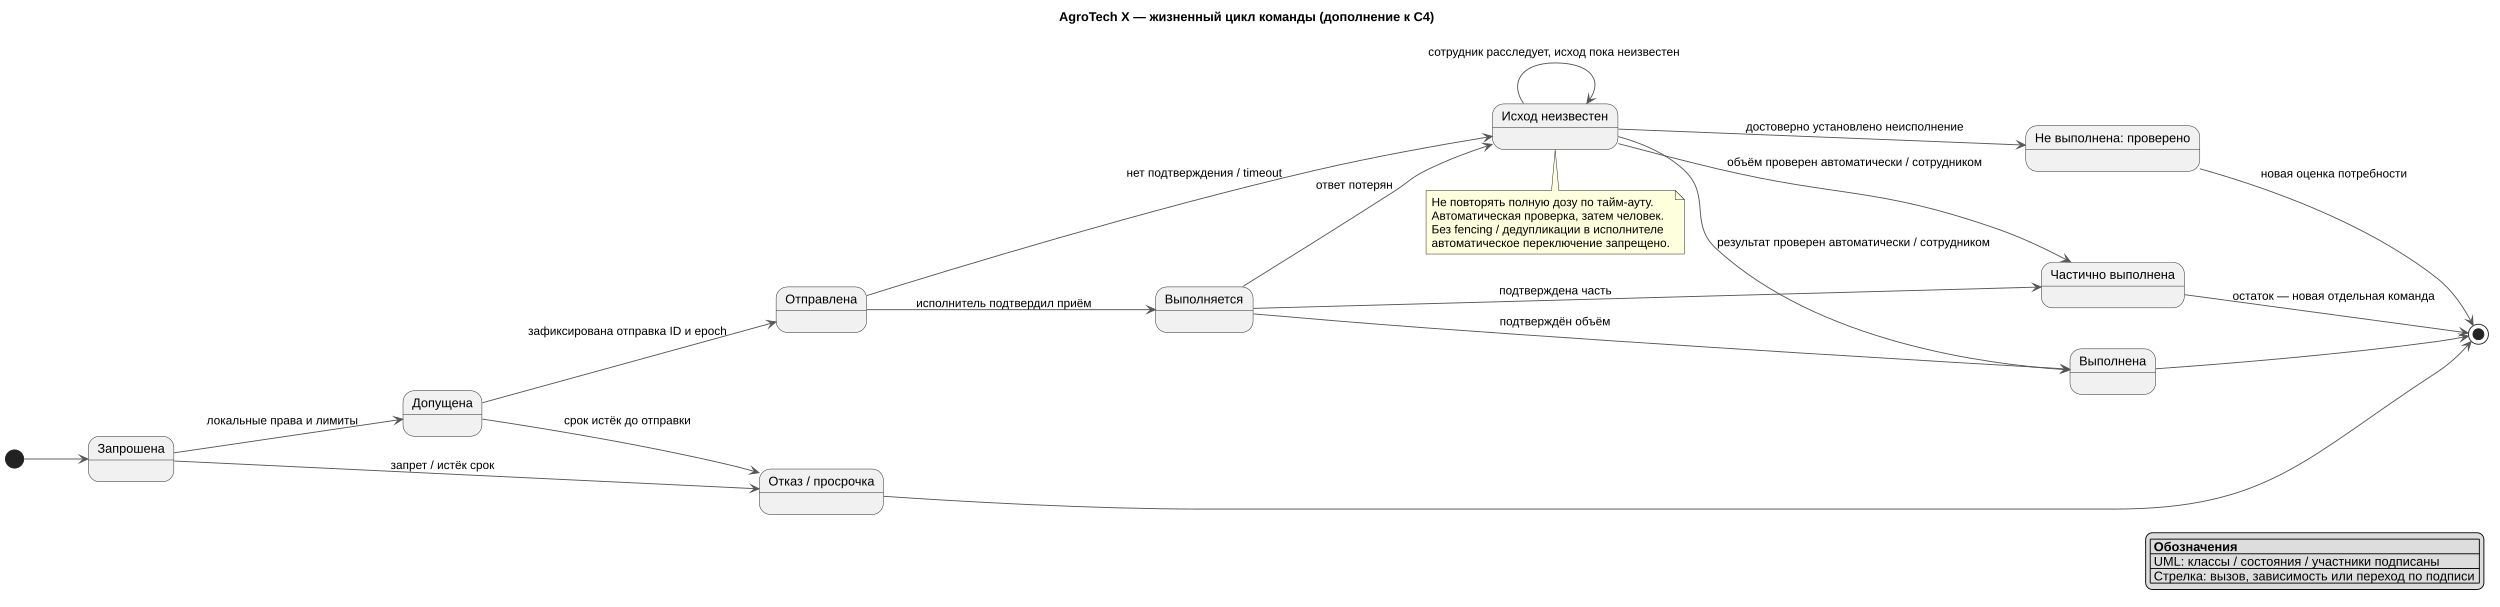
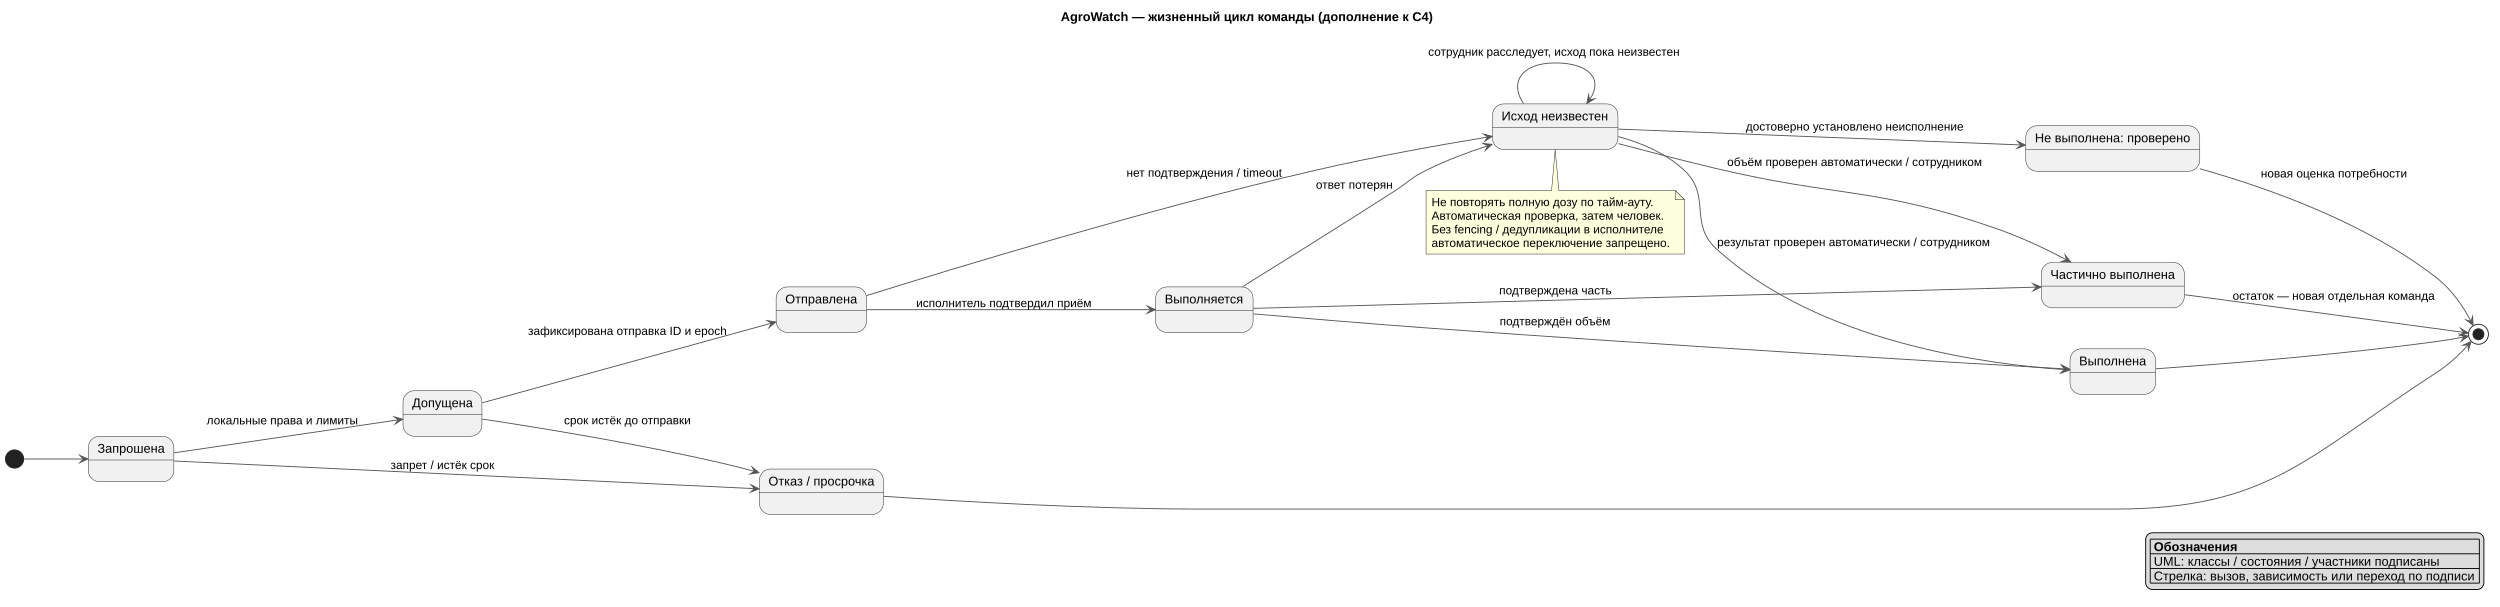
<svg xmlns="http://www.w3.org/2000/svg" version="1.1" data-diagram-type="STATE" style="width:3146px;height:763px;background:#FFFFFF;" width="3146.458px" height="763.125px" viewBox="0 0 3146 763" zoomAndPan="magnify" preserveAspectRatio="none" contentStyleType="text/css">
  <defs />
  <g font-family="sans-serif" lengthAdjust="spacing">
    <g class="title" data-source-line="10">
-       <text x="1332.683" y="26.505" fill="#000" font-size="16.042" textLength="474.114" font-weight="700" font-family="Arial">AgroTech X — жизненный цикл команды (дополнение к C4)</text>
+       <text x="1334.919" y="26.505" fill="#000" font-size="16.042" textLength="469.642" font-weight="700" font-family="Arial">AgroWatch — жизненный цикл команды (дополнение к C4)</text>
    </g>
    <g class="entity" data-qualified-name="Requested" id="ent0001" data-source-line="13">
      <rect x="111.146" y="548.967" width="107.629" height="57.292" fill="#F1F1F1" style="stroke:#181818;stroke-width:0.573;" rx="14.323" ry="14.323" />
      <line x1="111.146" y1="578.872" x2="218.775" y2="578.872" style="stroke:#181818;stroke-width:0.573;" />
      <text x="122.604" y="569.743" fill="#000" font-size="16.042" textLength="84.712" font-family="Arial">Запрошена</text>
    </g>
    <g class="entity" data-qualified-name="Allowed" id="ent0002" data-source-line="14">
      <rect x="507.146" y="491.676" width="99.31" height="57.292" fill="#F1F1F1" style="stroke:#181818;stroke-width:0.573;" rx="14.323" ry="14.323" />
      <line x1="507.146" y1="521.58" x2="606.456" y2="521.58" style="stroke:#181818;stroke-width:0.573;" />
      <text x="518.604" y="512.452" fill="#000" font-size="16.042" textLength="76.394" font-family="Arial">Допущена</text>
    </g>
    <g class="entity" data-qualified-name="Sent" id="ent0003" data-source-line="15">
      <rect x="976.662" y="361.051" width="113.856" height="57.292" fill="#F1F1F1" style="stroke:#181818;stroke-width:0.573;" rx="14.323" ry="14.323" />
      <line x1="976.662" y1="390.955" x2="1090.518" y2="390.955" style="stroke:#181818;stroke-width:0.573;" />
      <text x="988.121" y="381.827" fill="#000" font-size="16.042" textLength="90.939" font-family="Arial">Отправлена</text>
    </g>
    <g class="entity" data-qualified-name="NotExecuted" id="ent0004" data-source-line="16">
      <rect x="2549.25" y="158.238" width="218.973" height="57.292" fill="#F1F1F1" style="stroke:#181818;stroke-width:0.573;" rx="14.323" ry="14.323" />
      <line x1="2549.25" y1="188.143" x2="2768.223" y2="188.143" style="stroke:#181818;stroke-width:0.573;" />
      <text x="2560.708" y="179.014" fill="#000" font-size="16.042" textLength="196.056" font-family="Arial">Не выполнена: проверено</text>
    </g>
    <g class="entity" data-qualified-name="Running" id="ent0005" data-source-line="17">
      <rect x="1454.234" y="361.051" width="122.637" height="57.292" fill="#F1F1F1" style="stroke:#181818;stroke-width:0.573;" rx="14.323" ry="14.323" />
      <line x1="1454.234" y1="390.955" x2="1576.871" y2="390.955" style="stroke:#181818;stroke-width:0.573;" />
      <text x="1465.693" y="381.827" fill="#000" font-size="16.042" textLength="99.72" font-family="Arial">Выполняется</text>
    </g>
    <g class="entity" data-qualified-name="Unknown" id="ent0006" data-source-line="18">
      <rect x="1878.101" y="130.738" width="157.916" height="57.292" fill="#F1F1F1" style="stroke:#181818;stroke-width:0.573;" rx="14.323" ry="14.323" />
      <line x1="1878.101" y1="160.643" x2="2036.017" y2="160.643" style="stroke:#181818;stroke-width:0.573;" />
      <text x="1889.559" y="151.514" fill="#000" font-size="16.042" textLength="134.999" font-family="Arial">Исход неизвестен</text>
    </g>
    <g class="entity" data-qualified-name="Partial" id="ent0007" data-source-line="19">
      <rect x="2568.718" y="330.113" width="180.036" height="57.292" fill="#F1F1F1" style="stroke:#181818;stroke-width:0.573;" rx="14.323" ry="14.323" />
      <line x1="2568.718" y1="360.018" x2="2748.753" y2="360.018" style="stroke:#181818;stroke-width:0.573;" />
      <text x="2580.176" y="350.889" fill="#000" font-size="16.042" textLength="157.119" font-family="Arial">Частично выполнена</text>
    </g>
    <g class="entity" data-qualified-name="Done" id="ent0008" data-source-line="20">
      <rect x="2604.903" y="438.967" width="107.676" height="57.292" fill="#F1F1F1" style="stroke:#181818;stroke-width:0.573;" rx="14.323" ry="14.323" />
      <line x1="2604.903" y1="468.872" x2="2712.579" y2="468.872" style="stroke:#181818;stroke-width:0.573;" />
      <text x="2616.361" y="459.743" fill="#000" font-size="16.042" textLength="84.759" font-family="Arial">Выполнена</text>
    </g>
    <g class="entity" data-qualified-name="Rejected" id="ent0009" data-source-line="21">
      <rect x="955.545" y="590.217" width="156.099" height="57.292" fill="#F1F1F1" style="stroke:#181818;stroke-width:0.573;" rx="14.323" ry="14.323" />
      <line x1="955.545" y1="620.122" x2="1111.643" y2="620.122" style="stroke:#181818;stroke-width:0.573;" />
      <text x="967.003" y="610.993" fill="#000" font-size="16.042" textLength="133.182" font-family="Arial">Отказ / просрочка</text>
    </g>
    <g class="start_entity" data-qualified-name=".start." id="ent0010" data-source-line="22">
      <ellipse cx="18.333" cy="577.613" rx="11.458" ry="11.458" fill="#222" style="stroke:#222;stroke-width:1.146;" />
    </g>
    <g class="end_entity" data-qualified-name=".end." id="ent0024" data-source-line="35">
      <ellipse cx="3118.855" cy="420.634" rx="12.604" ry="12.604" fill="none" style="stroke:#222;stroke-width:1.146;" />
      <ellipse cx="3118.855" cy="420.634" rx="6.875" ry="6.875" fill="#222" style="stroke:#222;stroke-width:1.146;" />
    </g>
    <g class="entity" data-qualified-name="GMN30" id="ent0031" data-source-line="41">
      <path d="M1794.558,239.707 L1794.558,319.68 A0,0 0 0 0 1794.558,319.68 L2119.563,319.68 A0,0 0 0 0 2119.563,319.68 L2119.563,251.165 L2108.105,239.707 L1961.644,239.707 L1957.06,188.408 L1952.477,239.707 L1794.558,239.707 A0,0 0 0 0 1794.558,239.707" style="stroke:#181818;stroke-width:0.573;" fill="#FEFFDD" />
      <path d="M2108.105,239.707 L2108.105,251.165 L2119.563,251.165 L2108.105,239.707" style="stroke:#181818;stroke-width:0.573;" fill="#FEFFDD" />
      <text x="1801.433" y="259.408" fill="#000" font-size="14.896" textLength="282.301" font-family="Arial">Не повторять полную дозу по тайм-ауту.</text>
      <text x="1801.433" y="276.537" fill="#000" font-size="14.896" textLength="293.793" font-family="Arial">Автоматическая проверка, затем человек.</text>
      <text x="1801.433" y="293.666" fill="#000" font-size="14.896" textLength="293.276" font-family="Arial">Без fencing / дедупликации в исполнителе</text>
      <text x="1801.433" y="310.794" fill="#000" font-size="14.896" textLength="300.942" font-family="Arial">автоматическое переключение запрещено.</text>
    </g>
    <g class="link" data-entity-1="ent0010" data-entity-2="ent0001" id="lnk11" data-source-line="22" data-link-type="dependency">
      <path d="M30.33,577.613 C47.311,577.613 75.533,577.613 104.958,577.613" style="stroke:#555;stroke-width:1.146;" fill="none" id="*start*-to-Requested" />
      <polygon points="110.687,577.613,100.375,573.03,104.958,577.613,100.375,582.196,110.687,577.613" fill="#555" style="stroke:#555;stroke-width:1.146;stroke-linejoin:miter;stroke-miterlimit:10;" />
    </g>
    <g class="link" data-entity-1="ent0001" data-entity-2="ent0002" id="lnk12" data-source-line="23" data-link-type="dependency">
      <path d="M219.049,569.821 C294.869,558.672 427.663,539.144 501.145,528.339" style="stroke:#555;stroke-width:1.146;" fill="none" id="Requested-to-Allowed" />
      <polygon points="506.814,527.506,495.944,524.471,501.145,528.339,497.278,533.541,506.814,527.506" fill="#555" style="stroke:#555;stroke-width:1.146;stroke-linejoin:miter;stroke-miterlimit:10;" />
      <text x="260.024" y="534.03" fill="#000" font-size="14.896" textLength="190.118" font-family="Arial">локальные права и лимиты</text>
    </g>
    <g class="link" data-entity-1="ent0001" data-entity-2="ent0009" id="lnk13" data-source-line="24" data-link-type="dependency">
      <path d="M219.324,580.145 C366.942,587.181 776.389,606.674 949.455,614.912" style="stroke:#555;stroke-width:1.146;" fill="none" id="Requested-to-Rejected" />
      <polygon points="955.178,615.185,945.095,610.116,949.455,614.912,944.659,619.273,955.178,615.185" fill="#555" style="stroke:#555;stroke-width:1.146;stroke-linejoin:miter;stroke-miterlimit:10;" />
      <text x="491.482" y="590.245" fill="#000" font-size="14.896" textLength="131.051" font-family="Arial">запрет / истёк срок</text>
    </g>
    <g class="link" data-entity-1="ent0002" data-entity-2="ent0003" id="lnk14" data-source-line="25" data-link-type="dependency">
      <path d="M606.936,506.835 C695.727,482.394 877.192,432.432 970.91,406.64" style="stroke:#555;stroke-width:1.146;" fill="none" id="Allowed-to-Sent" />
      <polygon points="976.433,405.119,965.274,403.437,970.91,406.64,967.707,412.275,976.433,405.119" fill="#555" style="stroke:#555;stroke-width:1.146;stroke-linejoin:miter;stroke-miterlimit:10;" />
      <text x="664.503" y="421.509" fill="#000" font-size="14.896" textLength="250.065" font-family="Arial">зафиксирована отправка ID и epoch</text>
    </g>
    <g class="link" data-entity-1="ent0003" data-entity-2="ent0005" id="lnk15" data-source-line="26" data-link-type="dependency">
      <path d="M1090.707,389.696 C1181.526,389.696 1354.524,389.696 1448.184,389.696" style="stroke:#555;stroke-width:1.146;" fill="none" id="Sent-to-Running" />
      <polygon points="1453.914,389.696,1443.601,385.113,1448.184,389.696,1443.601,394.28,1453.914,389.696" fill="#555" style="stroke:#555;stroke-width:1.146;stroke-linejoin:miter;stroke-miterlimit:10;" />
      <text x="1152.892" y="386.481" fill="#000" font-size="14.896" textLength="222.441" font-family="Arial">исполнитель подтвердил приём</text>
    </g>
    <g class="link" data-entity-1="ent0003" data-entity-2="ent0006" id="lnk16" data-source-line="27" data-link-type="dependency">
      <path d="M1090.696,371.936 C1198.851,338.054 1444.46,263.208 1654.767,214.384 C1729.968,196.933 1811.123,182.507 1872.161,172.481" style="stroke:#555;stroke-width:1.146;" fill="none" id="Sent-to-Unknown" />
      <polygon points="1877.815,171.553,1866.896,168.701,1872.161,172.481,1868.381,177.747,1877.815,171.553" fill="#555" style="stroke:#555;stroke-width:1.146;stroke-linejoin:miter;stroke-miterlimit:10;" />
      <text x="1417.579" y="222.363" fill="#000" font-size="14.896" textLength="196.635" font-family="Arial">нет подтверждения / timeout</text>
    </g>
    <g class="link" data-entity-1="ent0002" data-entity-2="ent0009" id="lnk17" data-source-line="28" data-link-type="dependency">
      <path d="M606.856,527.38 C676.03,537.761 806.197,558.718 915.441,584.488 C928.32,587.524 936.373,589.576 949.516,593.289" style="stroke:#555;stroke-width:1.146;" fill="none" id="Allowed-to-Rejected" />
      <polygon points="955.029,594.846,946.351,587.632,949.516,593.289,943.859,596.454,955.029,594.846" fill="#555" style="stroke:#555;stroke-width:1.146;stroke-linejoin:miter;stroke-miterlimit:10;" />
      <text x="709.764" y="533.938" fill="#000" font-size="14.896" textLength="159.81" font-family="Arial">срок истёк до отправки</text>
    </g>
    <g class="link" data-entity-1="ent0005" data-entity-2="ent0008" id="lnk18" data-source-line="29" data-link-type="dependency">
      <path d="M1577.377,395.024 C1633.649,399.894 1719.735,407.147 1794.558,412.613 C2101.149,435.026 2463.666,456.443 2598.817,464.246" style="stroke:#555;stroke-width:1.146;" fill="none" id="Running-to-Done" />
      <polygon points="2604.536,464.577,2594.505,459.406,2598.817,464.246,2593.977,468.558,2604.536,464.577" fill="#555" style="stroke:#555;stroke-width:1.146;stroke-linejoin:miter;stroke-miterlimit:10;" />
      <text x="1887.165" y="409.398" fill="#000" font-size="14.896" textLength="140.303" font-family="Arial">подтверждён объём</text>
    </g>
    <g class="link" data-entity-1="ent0005" data-entity-2="ent0007" id="lnk19" data-source-line="30" data-link-type="dependency">
      <path d="M1577.228,388.058 C1766.107,382.936 2339.542,367.382 2562.807,361.332" style="stroke:#555;stroke-width:1.146;" fill="none" id="Running-to-Partial" />
      <polygon points="2568.534,361.177,2558.102,356.874,2562.807,361.332,2558.35,366.038,2568.534,361.177" fill="#555" style="stroke:#555;stroke-width:1.146;stroke-linejoin:miter;stroke-miterlimit:10;" />
      <text x="1886.592" y="370.497" fill="#000" font-size="14.896" textLength="142.012" font-family="Arial">подтверждена часть</text>
    </g>
    <g class="link" data-entity-1="ent0005" data-entity-2="ent0006" id="lnk20" data-source-line="31" data-link-type="dependency">
      <path d="M1563.799,360.604 C1611.913,330.789 1688.66,282.962 1754.454,240.738 C1772.409,229.222 1775.4,223.757 1794.558,214.384 C1820.752,201.573 1845.225,192.263 1872.129,183.463" style="stroke:#555;stroke-width:1.146;" fill="none" id="Running-to-Unknown" />
      <polygon points="1877.574,181.682,1866.348,180.531,1872.129,183.463,1869.197,189.244,1877.574,181.682" fill="#555" style="stroke:#555;stroke-width:1.146;stroke-linejoin:miter;stroke-miterlimit:10;" />
      <text x="1655.913" y="237.523" fill="#000" font-size="14.896" textLength="98.299" font-family="Arial">ответ потерян</text>
    </g>
    <g class="link" data-entity-1="ent0006" data-entity-2="ent0008" id="lnk21" data-source-line="32" data-link-type="dependency">
      <path d="M2036.398,171.839 C2065.456,179.848 2096.852,192.957 2119.563,214.384 C2153.96,246.834 2124.845,280.945 2159.667,312.926 C2288.023,430.774 2499.178,458.476 2598.854,465.156" style="stroke:#555;stroke-width:1.146;" fill="none" id="Unknown-to-Done" />
      <polygon points="2604.571,465.539,2594.588,460.276,2598.854,465.156,2593.975,469.423,2604.571,465.539" fill="#555" style="stroke:#555;stroke-width:1.146;stroke-linejoin:miter;stroke-miterlimit:10;" />
      <text x="2160.813" y="309.71" fill="#000" font-size="14.896" textLength="347.419" font-family="Arial">результат проверен автоматически / сотрудником</text>
    </g>
    <g class="link" data-entity-1="ent0006" data-entity-2="ent0007" id="lnk22" data-source-line="33" data-link-type="dependency">
      <path d="M2036.455,180.742 C2073.672,190.677 2118.864,202.41 2159.667,212.092 C2314.194,248.747 2358.973,234.917 2509.146,286.571 C2542.341,297.995 2572.685,312.349 2600.597,326.993" style="stroke:#555;stroke-width:1.146;" fill="none" id="Unknown-to-Partial" />
      <polygon points="2605.671,329.655,2598.668,320.805,2600.597,326.993,2594.409,328.922,2605.671,329.655" fill="#555" style="stroke:#555;stroke-width:1.146;stroke-linejoin:miter;stroke-miterlimit:10;" />
      <text x="2173.417" y="208.877" fill="#000" font-size="14.896" textLength="322.842" font-family="Arial">объём проверен автоматически / сотрудником</text>
    </g>
    <g class="link" data-entity-1="ent0006" data-entity-2="ent0004" id="lnk23" data-source-line="34" data-link-type="dependency">
      <path d="M2036.398,162.455 C2161.431,167.37 2400.961,176.793 2543.033,182.385" style="stroke:#555;stroke-width:1.146;" fill="none" id="Unknown-to-NotExecuted" />
      <polygon points="2548.757,182.61,2538.633,177.625,2543.033,182.385,2538.273,186.784,2548.757,182.61" fill="#555" style="stroke:#555;stroke-width:1.146;stroke-linejoin:miter;stroke-miterlimit:10;" />
      <text x="2196.906" y="164.292" fill="#000" font-size="14.896" textLength="275.377" font-family="Arial">достоверно установлено неисполнение</text>
    </g>
    <g class="link" data-entity-1="ent0004" data-entity-2="ent0024" id="lnk25" data-source-line="35" data-link-type="dependency">
      <path d="M2768.436,212.424 C2855.52,236.899 2977.448,280.476 3066.147,349.592 C3087.54,366.264 3101.44,389.027 3109.552,404.438" style="stroke:#555;stroke-width:1.146;" fill="none" id="NotExecuted-to-*end*" />
      <polygon points="3112.221,409.508,3111.473,398.247,3109.552,404.438,3103.362,402.517,3112.221,409.508" fill="#555" style="stroke:#555;stroke-width:1.146;stroke-linejoin:miter;stroke-miterlimit:10;" />
      <text x="2845.001" y="223.349" fill="#000" font-size="14.896" textLength="184.554" font-family="Arial">новая оценка потребности</text>
    </g>
    <g class="link" data-entity-1="ent0006" data-entity-2="ent0006" id="lnk26" data-source-line="36" data-link-type="dependency">
      <path d="M1917.243,130.188 C1899.666,105.323 1912.934,79.176 1957.06,79.176 C2001.198,79.176 2017.775,100.646 2000.187,125.511" style="stroke:#555;stroke-width:1.146;" fill="none" id="Unknown-to-Unknown" />
      <polygon points="1996.878,130.188,2006.575,124.416,2000.187,125.511,1999.092,119.122,1996.878,130.188" fill="#555" style="stroke:#555;stroke-width:1.146;stroke-linejoin:miter;stroke-miterlimit:10;" />
      <text x="1797.217" y="70.231" fill="#000" font-size="14.896" textLength="320.406" font-family="Arial">сотрудник расследует, исход пока неизвестен</text>
    </g>
    <g class="link" data-entity-1="ent0007" data-entity-2="ent0024" id="lnk27" data-source-line="37" data-link-type="dependency">
      <path d="M2749.244,370.836 C2864.778,386.454 3051.348,411.663 3100.367,418.286" style="stroke:#555;stroke-width:1.146;" fill="none" id="Partial-to-*end*" />
      <polygon points="3106.045,419.053,3096.439,413.13,3100.367,418.286,3095.211,422.214,3106.045,419.053" fill="#555" style="stroke:#555;stroke-width:1.146;stroke-linejoin:miter;stroke-miterlimit:10;" />
      <text x="2809.48" y="377.326" fill="#000" font-size="14.896" textLength="256.328" font-family="Arial">остаток — новая отдельная команда</text>
    </g>
    <g class="link" data-entity-1="ent0008" data-entity-2="ent0024" id="lnk28" data-source-line="38" data-link-type="dependency">
      <path d="M2712.955,464.084 C2790.689,458.607 2939.968,446.862 3066.147,429.801 C3080.023,427.921 3090.236,426.089 3100.652,424.049" style="stroke:#555;stroke-width:1.146;" fill="none" id="Done-to-*end*" />
      <polygon points="3106.274,422.948,3095.273,420.432,3100.652,424.049,3097.034,429.428,3106.274,422.948" fill="#555" style="stroke:#555;stroke-width:1.146;stroke-linejoin:miter;stroke-miterlimit:10;" />
    </g>
    <g class="link" data-entity-1="ent0009" data-entity-2="ent0024" id="lnk29" data-source-line="39" data-link-type="dependency">
      <path d="M1111.951,624.523 C1206.7,630.974 1372.273,640.634 1514.402,640.634 C1514.402,640.634 1514.402,640.634 2659.88,640.634 C2855.944,640.634 2901.674,575.47 3066.147,468.759 C3083.403,457.564 3096.368,444.578 3105.89,434.059" style="stroke:#555;stroke-width:1.146;" fill="none" id="Rejected-to-*end*" />
      <polygon points="3109.734,429.812,3099.416,434.381,3105.89,434.059,3106.212,440.533,3109.734,429.812" fill="#555" style="stroke:#555;stroke-width:1.146;stroke-linejoin:miter;stroke-miterlimit:10;" />
    </g>
    <g class="legend" data-source-line="47">
      <rect x="2700.118" y="670.426" width="425.612" height="71.381" fill="#DDD" style="stroke:#000;stroke-width:1.146;" rx="8.594" ry="8.594" />
      <text x="2710.304" y="693.493" fill="#000" font-size="16.042" textLength="105.916" font-weight="700" font-family="Arial">Обозначения</text>
      <text x="2710.304" y="711.94" fill="#000" font-size="16.042" textLength="359.692" font-family="Arial">UML: классы / состояния / участники подписаны</text>
      <text x="2710.304" y="730.386" fill="#000" font-size="16.042" textLength="405.24" font-family="Arial">Стрелка: вызов, зависимость или переход по подписи</text>
      <line x1="2705.847" y1="678.446" x2="3120.001" y2="678.446" style="stroke:#000;stroke-width:1.146;" />
      <line x1="2705.847" y1="696.893" x2="3120.001" y2="696.893" style="stroke:#000;stroke-width:1.146;" />
      <line x1="2705.847" y1="715.339" x2="3120.001" y2="715.339" style="stroke:#000;stroke-width:1.146;" />
      <line x1="2705.847" y1="733.785" x2="3120.001" y2="733.785" style="stroke:#000;stroke-width:1.146;" />
      <line x1="2705.847" y1="678.446" x2="2705.847" y2="733.785" style="stroke:#000;stroke-width:1.146;" />
      <line x1="3120.001" y1="678.446" x2="3120.001" y2="733.785" style="stroke:#000;stroke-width:1.146;" />
    </g>
  </g>
</svg>
